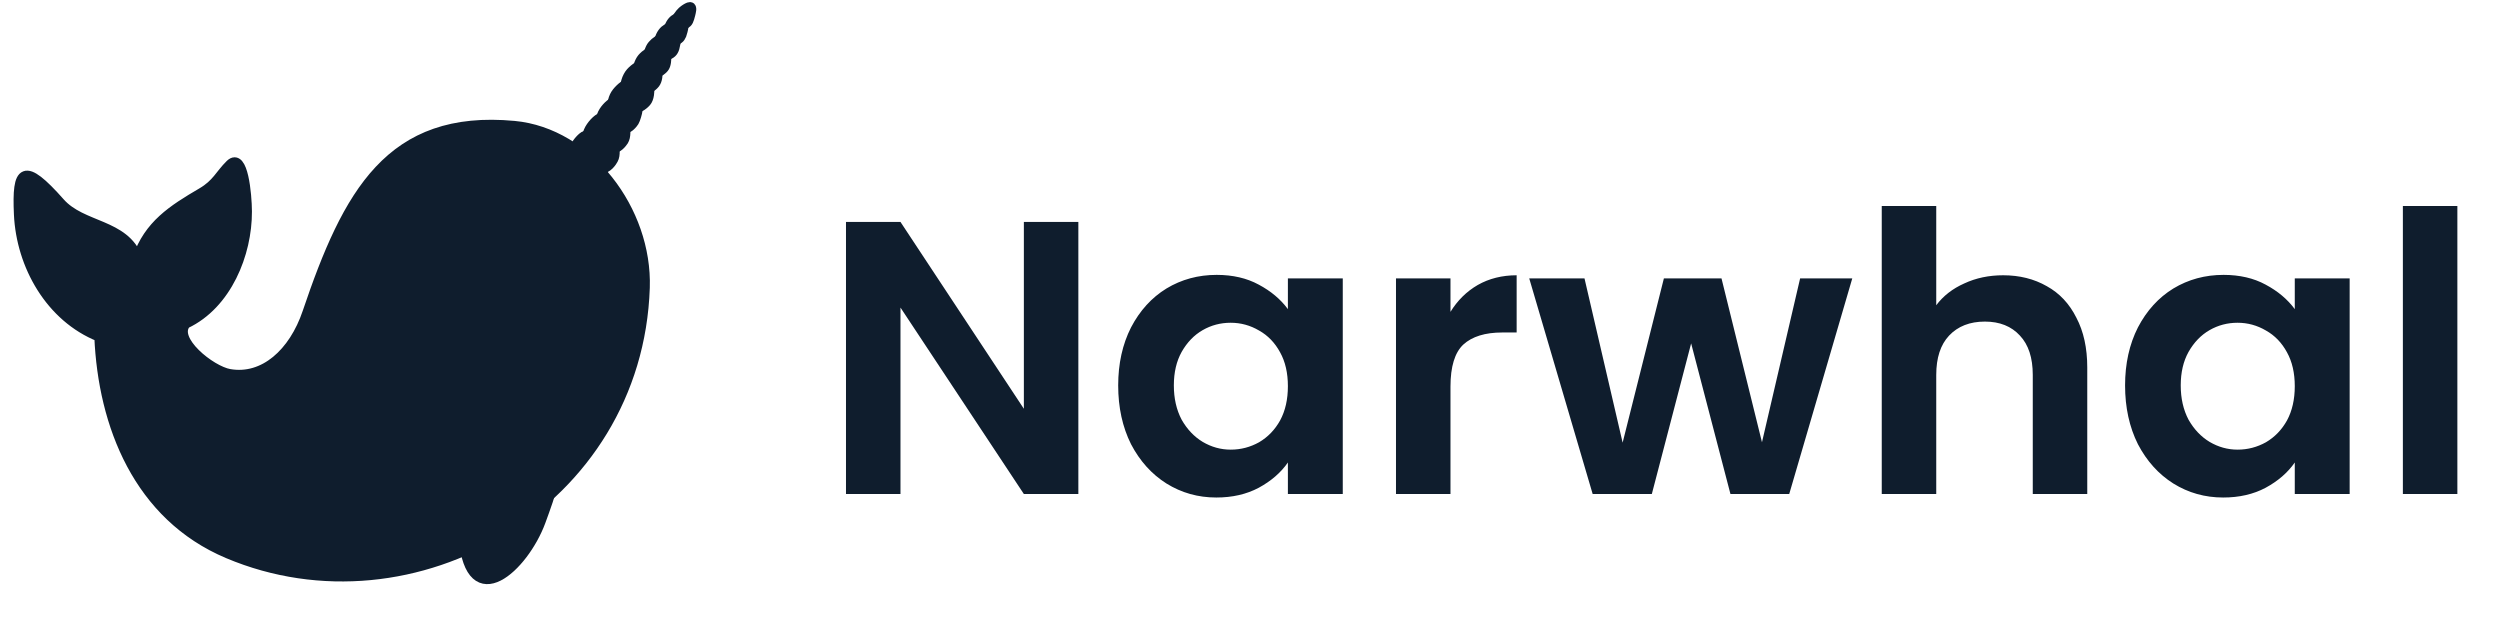
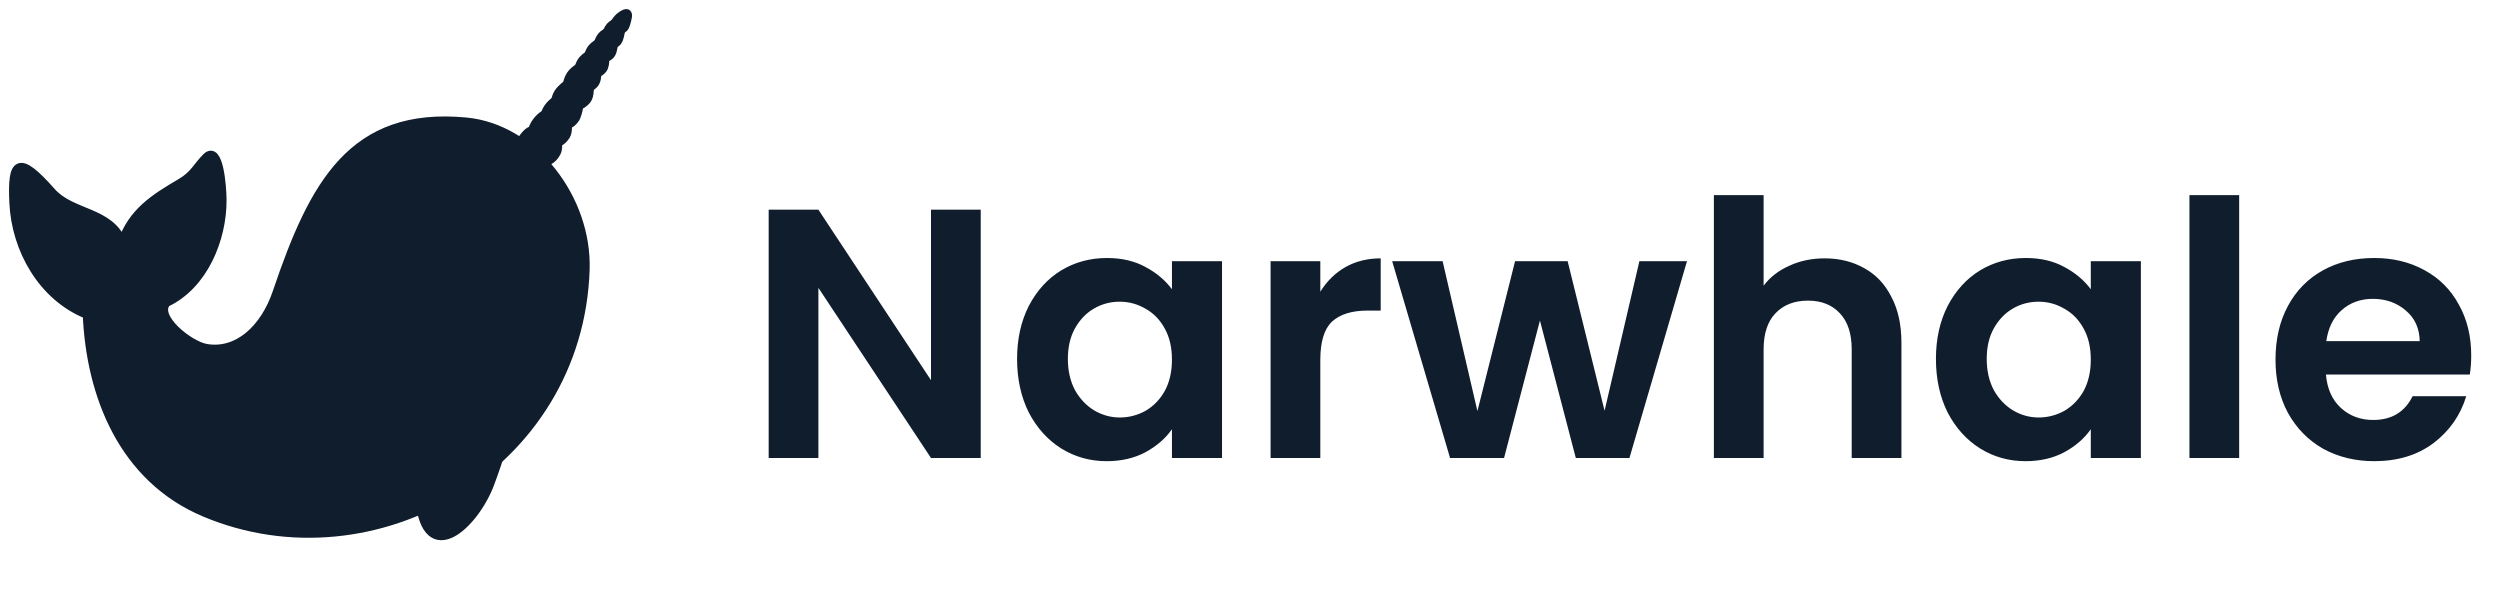
- <svg xmlns="http://www.w3.org/2000/svg" width="167" height="43" viewBox="0 0 167 43" fill="none">
-   <path d="M37.317 29.229C37.12 25.927 33.665 28.505 32.547 29.843C31.166 31.5 30.786 33.826 30.97 35.926C31.443 41.167 34.99 37.859 36.108 34.827C36.764 33.041 37.433 31.163 37.317 29.229Z" fill="#0F1D2D" stroke="#0F1D2D" stroke-width="0.677" stroke-miterlimit="10" />
-   <path d="M43.068 19.218C43.24 14.068 39.305 8.882 34.352 8.415C26.066 7.636 23.224 12.939 20.542 20.875C19.627 23.588 17.632 25.393 15.324 24.988C14.066 24.767 11.476 22.698 12.409 21.612C15.14 20.323 16.503 16.953 16.491 14.123C16.485 12.982 16.227 10.171 15.386 10.993C14.692 11.675 14.496 12.288 13.489 12.877C11.519 14.031 9.948 15.038 9.186 17.254C8.303 14.928 5.479 15.216 4 13.54C1.575 10.797 1.127 11.288 1.268 14.308C1.422 17.739 3.38 21.188 6.639 22.489C6.891 28.388 9.248 34.446 15.232 36.969C27.6 42.186 42.595 33.562 43.068 19.218Z" fill="#0F1D2D" stroke="#0F1D2D" stroke-width="0.677" stroke-miterlimit="10" />
-   <path d="M38.47 10.097C38.188 10.091 37.415 10.723 37.114 11.232C36.813 11.748 36.746 12.472 37.114 13.043C37.476 13.614 38.127 13.902 38.538 13.829C39.188 13.706 39.63 13.031 39.735 12.847C39.845 12.656 39.876 12.429 39.833 12.165C39.79 11.902 39.587 11.343 39.391 11.055C39.201 10.766 38.943 10.428 38.783 10.33C38.624 10.232 38.599 10.103 38.47 10.097Z" fill="#0F1D2D" stroke="#0F1D2D" stroke-width="0.677" stroke-miterlimit="10" />
-   <path d="M39.195 9.066C39.005 9.011 38.569 9.489 38.366 9.907C38.164 10.33 38.127 10.987 38.385 11.582C38.636 12.172 39.084 12.552 39.367 12.552C39.815 12.546 40.103 12.006 40.177 11.852C40.251 11.699 40.269 11.49 40.238 11.239C40.208 10.993 40.06 10.435 39.925 10.134C39.79 9.833 39.612 9.477 39.502 9.361C39.391 9.244 39.287 9.09 39.195 9.066Z" fill="#0F1D2D" stroke="#0F1D2D" stroke-width="0.677" stroke-miterlimit="10" />
-   <path d="M40.238 7.881C40.06 7.808 39.618 8.231 39.397 8.624C39.176 9.017 39.096 9.649 39.293 10.238C39.489 10.827 39.882 11.232 40.146 11.251C40.563 11.288 40.883 10.784 40.956 10.643C41.036 10.502 41.067 10.3 41.054 10.06C41.042 9.821 40.944 9.275 40.84 8.974C40.735 8.673 40.594 8.317 40.496 8.194C40.41 8.065 40.318 7.912 40.238 7.881Z" fill="#0F1D2D" stroke="#0F1D2D" stroke-width="0.677" stroke-miterlimit="10" />
-   <path d="M41.14 6.819C40.981 6.746 40.557 7.108 40.342 7.452C40.121 7.795 40.017 8.372 40.164 8.925C40.312 9.477 40.643 9.87 40.882 9.901C41.257 9.956 41.57 9.514 41.65 9.391C41.729 9.262 41.766 9.084 41.772 8.863C41.772 8.642 41.717 8.139 41.637 7.857C41.558 7.574 41.447 7.243 41.367 7.12C41.288 6.997 41.214 6.85 41.14 6.819Z" fill="#0F1D2D" stroke="#0F1D2D" stroke-width="0.677" stroke-miterlimit="10" />
-   <path d="M41.951 5.58C41.791 5.61 41.331 5.978 41.128 6.304C40.926 6.623 40.821 7.163 40.962 7.679C41.097 8.194 41.417 8.556 41.638 8.587C41.987 8.636 42.282 8.225 42.356 8.108C42.429 7.992 42.571 7.537 42.589 7.329C42.614 7.046 42.663 6.85 42.589 6.586C42.515 6.322 42.429 5.702 42.356 5.592C42.276 5.487 42.092 5.549 41.951 5.58Z" fill="#0F1D2D" stroke="#0F1D2D" stroke-width="0.677" stroke-miterlimit="10" />
-   <path d="M43 4.358C42.859 4.272 42.398 4.555 42.141 4.849C41.883 5.144 41.705 5.659 41.779 6.187C41.852 6.715 42.128 7.12 42.355 7.176C42.718 7.274 43.074 6.899 43.166 6.795C43.258 6.684 43.319 6.525 43.35 6.316C43.38 6.114 43.387 5.635 43.344 5.365C43.301 5.095 43.239 4.769 43.178 4.653C43.117 4.542 43.061 4.401 43 4.358Z" fill="#0F1D2D" stroke="#0F1D2D" stroke-width="0.677" stroke-miterlimit="10" />
-   <path d="M43.614 3.468C43.498 3.394 43.123 3.64 42.908 3.892C42.7 4.143 42.552 4.591 42.614 5.046C42.675 5.5 42.902 5.85 43.086 5.899C43.381 5.979 43.675 5.665 43.749 5.567C43.823 5.469 43.878 5.334 43.903 5.156C43.927 4.978 43.933 4.567 43.897 4.34C43.866 4.106 43.811 3.83 43.761 3.726C43.712 3.622 43.669 3.499 43.614 3.468Z" fill="#0F1D2D" stroke="#0F1D2D" stroke-width="0.677" stroke-miterlimit="10" />
-   <path d="M44.221 2.645C44.117 2.578 43.779 2.799 43.595 3.02C43.411 3.241 43.276 3.646 43.331 4.051C43.387 4.456 43.589 4.763 43.755 4.812C44.019 4.886 44.283 4.603 44.35 4.517C44.418 4.432 44.461 4.309 44.485 4.149C44.51 3.99 44.51 3.627 44.479 3.419C44.449 3.21 44.406 2.965 44.356 2.873C44.307 2.78 44.27 2.676 44.221 2.645Z" fill="#0F1D2D" stroke="#0F1D2D" stroke-width="0.677" stroke-miterlimit="10" />
-   <path d="M45.038 1.792C44.952 1.712 44.615 1.866 44.412 2.038C44.21 2.216 44.032 2.559 44.019 2.934C44.007 3.314 44.142 3.621 44.289 3.689C44.517 3.793 44.799 3.578 44.873 3.511C44.946 3.443 45.008 3.339 45.05 3.198C45.093 3.057 45.155 2.725 45.155 2.535C45.161 2.345 45.155 2.111 45.124 2.019C45.093 1.927 45.075 1.829 45.038 1.792Z" fill="#0F1D2D" stroke="#0F1D2D" stroke-width="0.677" stroke-miterlimit="10" />
-   <path d="M45.602 1.148C45.535 1.08 45.246 1.179 45.062 1.314C44.878 1.449 44.706 1.719 44.675 2.038C44.639 2.351 44.737 2.621 44.847 2.688C45.031 2.793 45.277 2.627 45.344 2.578C45.412 2.529 45.467 2.443 45.516 2.332C45.559 2.216 45.633 1.946 45.651 1.786C45.67 1.627 45.676 1.43 45.664 1.357C45.639 1.264 45.633 1.179 45.602 1.148Z" fill="#0F1D2D" stroke="#0F1D2D" stroke-width="0.677" stroke-miterlimit="10" />
-   <path d="M46.143 0.497C46.094 0.442 45.971 0.503 45.818 0.595C45.67 0.694 45.517 0.786 45.296 1.123C45.161 1.332 45.315 1.584 45.4 1.639C45.542 1.731 45.744 1.614 45.793 1.578C45.849 1.541 45.928 1.485 45.971 1.393C46.014 1.301 46.082 1.099 46.106 0.976C46.137 0.835 46.155 0.78 46.161 0.718C46.186 0.626 46.168 0.522 46.143 0.497Z" fill="#0F1D2D" stroke="#0F1D2D" stroke-width="0.677" stroke-miterlimit="10" />
-   <path d="M72.034 33H68.394L60.152 20.546V33H56.512V14.826H60.152L68.394 27.306V14.826H72.034V33ZM74.695 25.746C74.695 24.29 74.981 22.999 75.553 21.872C76.142 20.745 76.931 19.879 77.919 19.272C78.924 18.665 80.042 18.362 81.273 18.362C82.348 18.362 83.284 18.579 84.081 19.012C84.896 19.445 85.546 19.991 86.031 20.65V18.596H89.697V33H86.031V30.894C85.563 31.57 84.913 32.133 84.081 32.584C83.266 33.017 82.322 33.234 81.247 33.234C80.034 33.234 78.924 32.922 77.919 32.298C76.931 31.674 76.142 30.799 75.553 29.672C74.981 28.528 74.695 27.219 74.695 25.746ZM86.031 25.798C86.031 24.914 85.858 24.16 85.511 23.536C85.164 22.895 84.696 22.409 84.107 22.08C83.518 21.733 82.885 21.56 82.209 21.56C81.533 21.56 80.909 21.725 80.337 22.054C79.765 22.383 79.297 22.869 78.933 23.51C78.586 24.134 78.413 24.879 78.413 25.746C78.413 26.613 78.586 27.375 78.933 28.034C79.297 28.675 79.765 29.169 80.337 29.516C80.926 29.863 81.55 30.036 82.209 30.036C82.885 30.036 83.518 29.871 84.107 29.542C84.696 29.195 85.164 28.71 85.511 28.086C85.858 27.445 86.031 26.682 86.031 25.798ZM96.892 20.832C97.36 20.069 97.967 19.471 98.712 19.038C99.475 18.605 100.341 18.388 101.312 18.388V22.21H100.35C99.206 22.21 98.339 22.479 97.75 23.016C97.178 23.553 96.892 24.489 96.892 25.824V33H93.252V18.596H96.892V20.832ZM123.732 18.596L119.52 33H115.594L112.968 22.938L110.342 33H106.39L102.152 18.596H105.844L108.392 29.568L111.148 18.596H114.996L117.7 29.542L120.248 18.596H123.732ZM133.813 18.388C134.905 18.388 135.876 18.631 136.725 19.116C137.575 19.584 138.233 20.286 138.701 21.222C139.187 22.141 139.429 23.25 139.429 24.55V33H135.789V25.044C135.789 23.9 135.503 23.025 134.931 22.418C134.359 21.794 133.579 21.482 132.591 21.482C131.586 21.482 130.789 21.794 130.199 22.418C129.627 23.025 129.341 23.9 129.341 25.044V33H125.701V13.76H129.341V20.39C129.809 19.766 130.433 19.281 131.213 18.934C131.993 18.57 132.86 18.388 133.813 18.388ZM141.955 25.746C141.955 24.29 142.241 22.999 142.813 21.872C143.402 20.745 144.191 19.879 145.179 19.272C146.184 18.665 147.302 18.362 148.533 18.362C149.607 18.362 150.543 18.579 151.341 19.012C152.155 19.445 152.805 19.991 153.291 20.65V18.596H156.957V33H153.291V30.894C152.823 31.57 152.173 32.133 151.341 32.584C150.526 33.017 149.581 33.234 148.507 33.234C147.293 33.234 146.184 32.922 145.179 32.298C144.191 31.674 143.402 30.799 142.813 29.672C142.241 28.528 141.955 27.219 141.955 25.746ZM153.291 25.798C153.291 24.914 153.117 24.16 152.771 23.536C152.424 22.895 151.956 22.409 151.367 22.08C150.777 21.733 150.145 21.56 149.469 21.56C148.793 21.56 148.169 21.725 147.597 22.054C147.025 22.383 146.557 22.869 146.193 23.51C145.846 24.134 145.673 24.879 145.673 25.746C145.673 26.613 145.846 27.375 146.193 28.034C146.557 28.675 147.025 29.169 147.597 29.516C148.186 29.863 148.81 30.036 149.469 30.036C150.145 30.036 150.777 29.871 151.367 29.542C151.956 29.195 152.424 28.71 152.771 28.086C153.117 27.445 153.291 26.682 153.291 25.798ZM164.152 13.76V33H160.512V13.76H164.152Z" fill="#0F1D2D" />
+ <svg xmlns="http://www.w3.org/2000/svg" width="183" height="44" viewBox="0 0 183 44" fill="none">
+   <path d="M37.072 29.753C36.875 26.451 33.419 29.029 32.302 30.367C30.921 32.024 30.541 34.35 30.725 36.449C31.198 41.691 34.745 38.383 35.862 35.351C36.519 33.564 37.188 31.686 37.072 29.753Z" fill="#0F1D2D" stroke="#0F1D2D" stroke-width="0.677" stroke-miterlimit="10" />
+   <path d="M42.823 19.742C42.995 14.592 39.06 9.405 34.107 8.939C25.821 8.159 22.979 13.463 20.297 21.399C19.382 24.112 17.387 25.916 15.079 25.511C13.821 25.29 11.231 23.222 12.164 22.136C14.895 20.846 16.258 17.477 16.245 14.647C16.239 13.505 15.982 10.694 15.141 11.517C14.447 12.198 14.251 12.812 13.244 13.401C11.274 14.555 9.702 15.562 8.941 17.777C8.057 15.451 5.234 15.74 3.755 14.064C1.33 11.32 0.882 11.812 1.023 14.831C1.177 18.262 3.135 21.712 6.394 23.013C6.646 28.912 9.003 34.97 14.987 37.493C27.355 42.71 42.35 34.086 42.823 19.742Z" fill="#0F1D2D" stroke="#0F1D2D" stroke-width="0.677" stroke-miterlimit="10" />
+   <path d="M38.225 10.621C37.942 10.614 37.169 11.247 36.868 11.756C36.568 12.272 36.5 12.996 36.868 13.567C37.23 14.138 37.881 14.426 38.292 14.352C38.943 14.23 39.385 13.555 39.489 13.37C39.6 13.18 39.63 12.953 39.587 12.689C39.544 12.425 39.342 11.867 39.145 11.578C38.955 11.29 38.697 10.952 38.538 10.854C38.378 10.756 38.354 10.627 38.225 10.621Z" fill="#0F1D2D" stroke="#0F1D2D" stroke-width="0.677" stroke-miterlimit="10" />
+   <path d="M38.949 9.59C38.759 9.534 38.323 10.013 38.12 10.431C37.918 10.854 37.881 11.511 38.139 12.106C38.391 12.695 38.839 13.076 39.121 13.076C39.569 13.07 39.858 12.53 39.931 12.376C40.005 12.223 40.023 12.014 39.993 11.762C39.962 11.517 39.815 10.958 39.68 10.658C39.544 10.357 39.367 10.001 39.256 9.884C39.146 9.768 39.041 9.614 38.949 9.59Z" fill="#0F1D2D" stroke="#0F1D2D" stroke-width="0.677" stroke-miterlimit="10" />
+   <path d="M39.993 8.405C39.815 8.331 39.373 8.755 39.152 9.148C38.931 9.54 38.851 10.173 39.047 10.762C39.244 11.351 39.637 11.756 39.901 11.775C40.318 11.812 40.637 11.308 40.711 11.167C40.791 11.026 40.821 10.823 40.809 10.584C40.797 10.345 40.698 9.798 40.594 9.497C40.49 9.197 40.349 8.841 40.25 8.718C40.164 8.589 40.072 8.436 39.993 8.405Z" fill="#0F1D2D" stroke="#0F1D2D" stroke-width="0.677" stroke-miterlimit="10" />
+   <path d="M40.895 7.343C40.736 7.269 40.312 7.632 40.097 7.975C39.876 8.319 39.772 8.896 39.919 9.448C40.066 10.001 40.398 10.394 40.637 10.424C41.012 10.48 41.325 10.038 41.404 9.915C41.484 9.786 41.521 9.608 41.527 9.387C41.527 9.166 41.472 8.663 41.392 8.38C41.312 8.098 41.202 7.767 41.122 7.644C41.042 7.521 40.969 7.374 40.895 7.343Z" fill="#0F1D2D" stroke="#0F1D2D" stroke-width="0.677" stroke-miterlimit="10" />
+   <path d="M41.706 6.103C41.546 6.134 41.086 6.502 40.883 6.827C40.68 7.147 40.576 7.687 40.717 8.202C40.852 8.718 41.172 9.08 41.392 9.111C41.742 9.16 42.037 8.749 42.111 8.632C42.184 8.515 42.325 8.061 42.344 7.852C42.368 7.57 42.417 7.374 42.344 7.11C42.27 6.846 42.184 6.226 42.111 6.115C42.031 6.011 41.847 6.072 41.706 6.103Z" fill="#0F1D2D" stroke="#0F1D2D" stroke-width="0.677" stroke-miterlimit="10" />
+   <path d="M42.755 4.882C42.614 4.796 42.153 5.078 41.895 5.373C41.638 5.667 41.46 6.183 41.533 6.711C41.607 7.239 41.883 7.644 42.11 7.699C42.472 7.797 42.828 7.423 42.92 7.318C43.013 7.208 43.074 7.048 43.105 6.84C43.135 6.637 43.142 6.158 43.099 5.888C43.056 5.618 42.994 5.293 42.933 5.176C42.871 5.066 42.816 4.925 42.755 4.882Z" fill="#0F1D2D" stroke="#0F1D2D" stroke-width="0.677" stroke-miterlimit="10" />
+   <path d="M43.368 3.992C43.252 3.918 42.877 4.164 42.663 4.415C42.454 4.667 42.307 5.115 42.368 5.569C42.429 6.023 42.657 6.373 42.841 6.422C43.135 6.502 43.43 6.189 43.504 6.091C43.577 5.993 43.633 5.858 43.657 5.68C43.682 5.502 43.688 5.09 43.651 4.863C43.62 4.63 43.565 4.354 43.516 4.25C43.467 4.145 43.424 4.022 43.368 3.992Z" fill="#0F1D2D" stroke="#0F1D2D" stroke-width="0.677" stroke-miterlimit="10" />
+   <path d="M43.976 3.169C43.872 3.102 43.534 3.323 43.35 3.544C43.166 3.764 43.031 4.17 43.086 4.575C43.142 4.98 43.344 5.287 43.51 5.336C43.774 5.409 44.038 5.127 44.105 5.041C44.173 4.955 44.216 4.832 44.24 4.673C44.265 4.513 44.265 4.151 44.234 3.942C44.203 3.734 44.16 3.488 44.111 3.396C44.062 3.304 44.025 3.2 43.976 3.169Z" fill="#0F1D2D" stroke="#0F1D2D" stroke-width="0.677" stroke-miterlimit="10" />
+   <path d="M44.793 2.316C44.707 2.236 44.369 2.39 44.167 2.561C43.964 2.739 43.786 3.083 43.774 3.458C43.761 3.838 43.897 4.145 44.044 4.213C44.271 4.317 44.553 4.102 44.627 4.035C44.701 3.967 44.762 3.863 44.805 3.721C44.848 3.58 44.909 3.249 44.909 3.059C44.915 2.868 44.909 2.635 44.879 2.543C44.848 2.451 44.83 2.353 44.793 2.316Z" fill="#0F1D2D" stroke="#0F1D2D" stroke-width="0.677" stroke-miterlimit="10" />
+   <path d="M45.357 1.672C45.29 1.604 45.001 1.702 44.817 1.837C44.633 1.972 44.461 2.242 44.43 2.562C44.393 2.875 44.492 3.145 44.602 3.212C44.786 3.317 45.032 3.151 45.099 3.102C45.167 3.053 45.222 2.967 45.271 2.856C45.314 2.74 45.388 2.469 45.406 2.31C45.425 2.15 45.431 1.954 45.419 1.88C45.394 1.788 45.388 1.702 45.357 1.672Z" fill="#0F1D2D" stroke="#0F1D2D" stroke-width="0.677" stroke-miterlimit="10" />
+   <path d="M45.898 1.021C45.848 0.966 45.726 1.027 45.572 1.119C45.425 1.217 45.271 1.309 45.05 1.647C44.915 1.856 45.069 2.107 45.155 2.163C45.296 2.255 45.498 2.138 45.548 2.101C45.603 2.064 45.683 2.009 45.726 1.917C45.769 1.825 45.836 1.622 45.861 1.5C45.891 1.359 45.91 1.303 45.916 1.242C45.941 1.15 45.922 1.046 45.898 1.021Z" fill="#0F1D2D" stroke="#0F1D2D" stroke-width="0.677" stroke-miterlimit="10" />
+   <path d="M71.789 33.524H68.149L59.907 21.07V33.524H56.267V15.35H59.907L68.149 27.83V15.35H71.789V33.524ZM74.45 26.27C74.45 24.814 74.736 23.522 75.308 22.396C75.897 21.269 76.686 20.402 77.674 19.796C78.679 19.189 79.797 18.886 81.028 18.886C82.103 18.886 83.038 19.102 83.836 19.536C84.65 19.969 85.3 20.515 85.786 21.174V19.12H89.452V33.524H85.786V31.418C85.318 32.094 84.668 32.657 83.836 33.108C83.021 33.541 82.076 33.758 81.002 33.758C79.788 33.758 78.679 33.446 77.674 32.822C76.686 32.198 75.897 31.322 75.308 30.196C74.736 29.052 74.45 27.743 74.45 26.27ZM85.786 26.322C85.786 25.438 85.612 24.684 85.266 24.06C84.919 23.418 84.451 22.933 83.862 22.604C83.272 22.257 82.64 22.084 81.964 22.084C81.288 22.084 80.664 22.248 80.092 22.578C79.52 22.907 79.052 23.392 78.688 24.034C78.341 24.658 78.168 25.403 78.168 26.27C78.168 27.136 78.341 27.899 78.688 28.558C79.052 29.199 79.52 29.693 80.092 30.04C80.681 30.386 81.305 30.56 81.964 30.56C82.64 30.56 83.272 30.395 83.862 30.066C84.451 29.719 84.919 29.234 85.266 28.61C85.612 27.968 85.786 27.206 85.786 26.322ZM96.647 21.356C97.115 20.593 97.722 19.995 98.467 19.562C99.23 19.128 100.096 18.912 101.067 18.912V22.734H100.105C98.961 22.734 98.094 23.002 97.505 23.54C96.933 24.077 96.647 25.013 96.647 26.348V33.524H93.007V19.12H96.647V21.356ZM123.487 19.12L119.275 33.524H115.349L112.723 23.462L110.097 33.524H106.145L101.907 19.12H105.599L108.147 30.092L110.903 19.12H114.751L117.455 30.066L120.003 19.12H123.487ZM133.568 18.912C134.66 18.912 135.631 19.154 136.48 19.64C137.329 20.108 137.988 20.81 138.456 21.746C138.941 22.664 139.184 23.774 139.184 25.074V33.524H135.544V25.568C135.544 24.424 135.258 23.548 134.686 22.942C134.114 22.318 133.334 22.006 132.346 22.006C131.341 22.006 130.543 22.318 129.954 22.942C129.382 23.548 129.096 24.424 129.096 25.568V33.524H125.456V14.284H129.096V20.914C129.564 20.29 130.188 19.804 130.968 19.458C131.748 19.094 132.615 18.912 133.568 18.912ZM141.71 26.27C141.71 24.814 141.996 23.522 142.568 22.396C143.157 21.269 143.946 20.402 144.934 19.796C145.939 19.189 147.057 18.886 148.288 18.886C149.362 18.886 150.298 19.102 151.096 19.536C151.91 19.969 152.56 20.515 153.046 21.174V19.12H156.712V33.524H153.046V31.418C152.578 32.094 151.928 32.657 151.096 33.108C150.281 33.541 149.336 33.758 148.262 33.758C147.048 33.758 145.939 33.446 144.934 32.822C143.946 32.198 143.157 31.322 142.568 30.196C141.996 29.052 141.71 27.743 141.71 26.27ZM153.046 26.322C153.046 25.438 152.872 24.684 152.526 24.06C152.179 23.418 151.711 22.933 151.122 22.604C150.532 22.257 149.9 22.084 149.224 22.084C148.548 22.084 147.924 22.248 147.352 22.578C146.78 22.907 146.312 23.392 145.948 24.034C145.601 24.658 145.428 25.403 145.428 26.27C145.428 27.136 145.601 27.899 145.948 28.558C146.312 29.199 146.78 29.693 147.352 30.04C147.941 30.386 148.565 30.56 149.224 30.56C149.9 30.56 150.532 30.395 151.122 30.066C151.711 29.719 152.179 29.234 152.526 28.61C152.872 27.968 153.046 27.206 153.046 26.322ZM163.907 14.284V33.524H160.267V14.284H163.907ZM180.893 26.01C180.893 26.53 180.858 26.998 180.789 27.414H170.259C170.346 28.454 170.71 29.268 171.351 29.858C171.992 30.447 172.781 30.742 173.717 30.742C175.069 30.742 176.031 30.161 176.603 29H180.529C180.113 30.386 179.316 31.53 178.137 32.432C176.958 33.316 175.511 33.758 173.795 33.758C172.408 33.758 171.16 33.454 170.051 32.848C168.959 32.224 168.101 31.348 167.477 30.222C166.87 29.095 166.567 27.795 166.567 26.322C166.567 24.831 166.87 23.522 167.477 22.396C168.084 21.269 168.933 20.402 170.025 19.796C171.117 19.189 172.374 18.886 173.795 18.886C175.164 18.886 176.386 19.18 177.461 19.77C178.553 20.359 179.394 21.2 179.983 22.292C180.59 23.366 180.893 24.606 180.893 26.01ZM177.123 24.97C177.106 24.034 176.768 23.288 176.109 22.734C175.45 22.162 174.644 21.876 173.691 21.876C172.79 21.876 172.027 22.153 171.403 22.708C170.796 23.245 170.424 23.999 170.285 24.97H177.123Z" fill="#0F1D2D" />
</svg>
